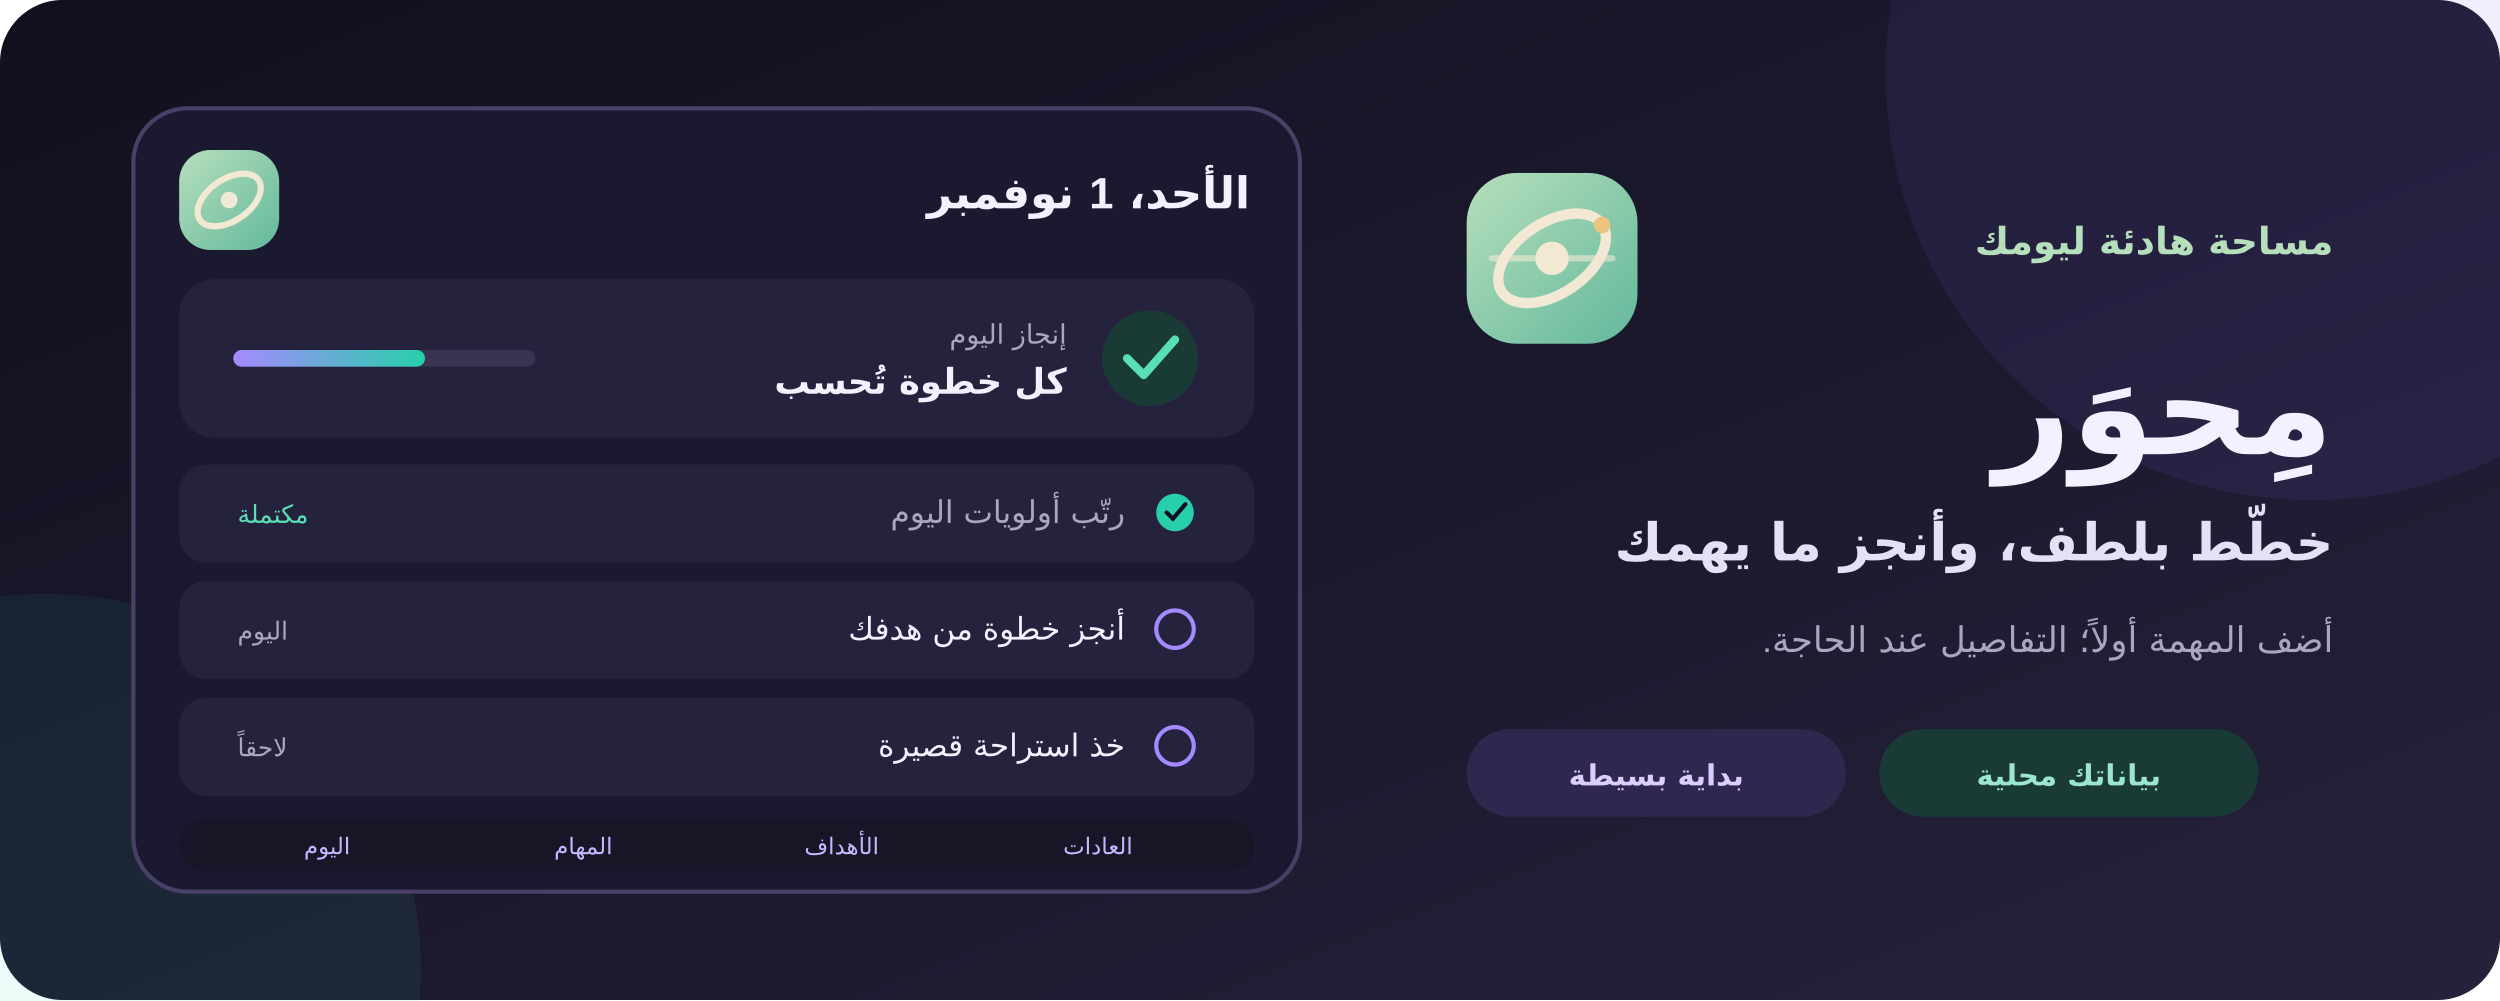
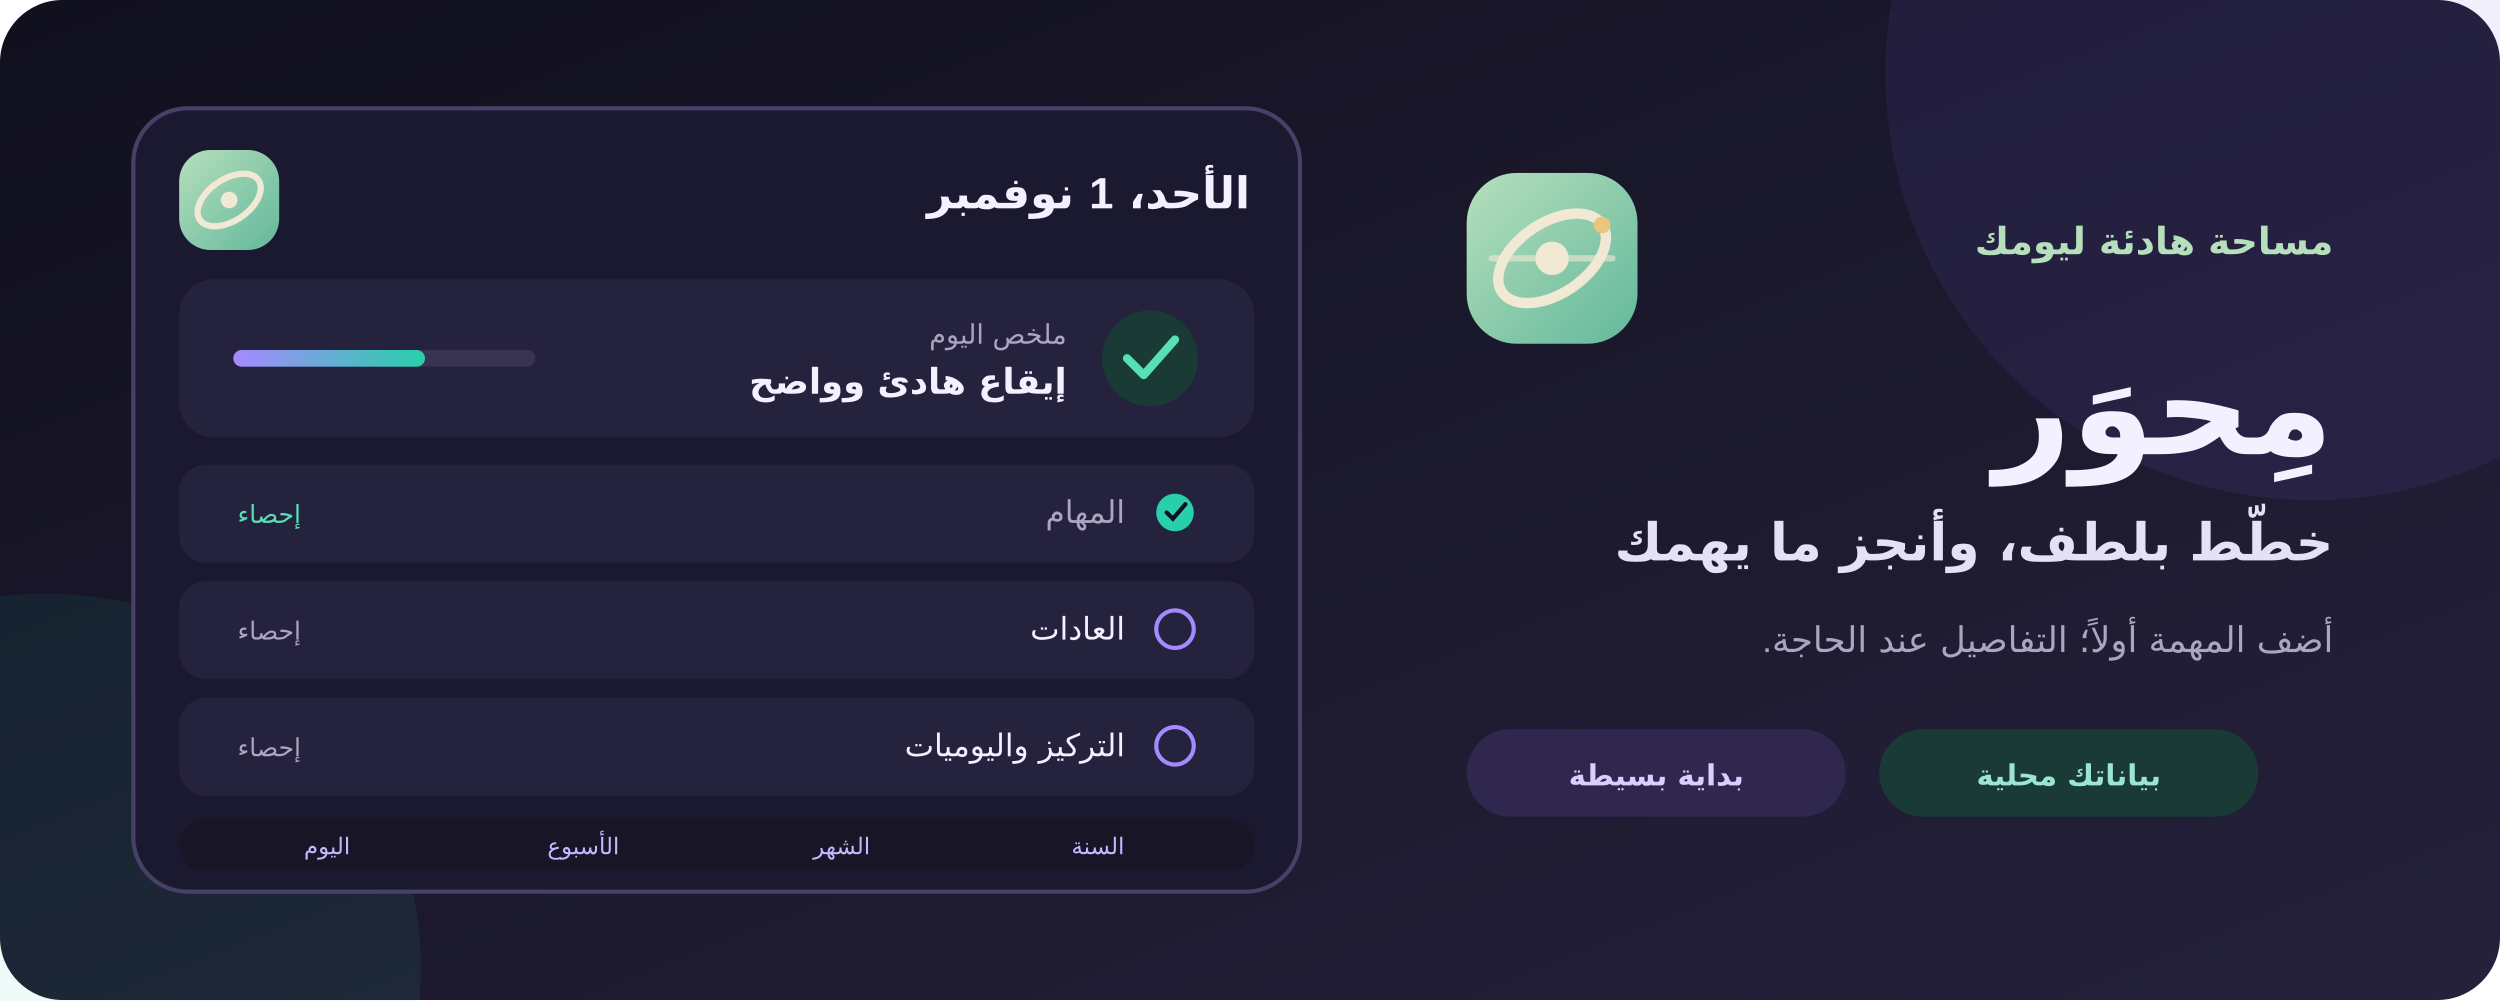
<svg xmlns="http://www.w3.org/2000/svg" viewBox="0 0 1200 480" role="img" aria-labelledby="title description">
  <defs>
    <linearGradient id="background" x1="0" y1="0" x2="1" y2="1">
      <stop stop-color="#11101e" />
      <stop offset="1" stop-color="#25213b" />
    </linearGradient>
    <linearGradient id="brand" x1="0" y1="0" x2="1" y2="1">
      <stop stop-color="#b6dfbc" />
      <stop offset="1" stop-color="#63b89c" />
    </linearGradient>
    <linearGradient id="progress" x1="0" y1="0" x2="1" y2="0">
      <stop stop-color="#a58aff" />
      <stop offset="1" stop-color="#27d0aa" />
    </linearGradient>
  </defs>
  <rect width="1200" height="480" rx="30" fill="url(#background)" />
  <circle cx="1110" cy="35" r="205" fill="#7658e8" opacity=".1" />
  <circle cx="22" cy="465" r="180" fill="#27d0aa" opacity=".08" />
  <g transform="translate(64 52)">
    <rect width="560" height="376" rx="26" fill="#1b1930" stroke="#484067" stroke-width="2" />
    <rect x="22" y="20" width="48" height="48" rx="15" fill="url(#brand)" />
    <ellipse cx="46" cy="44" rx="17" ry="10" transform="rotate(-34 46 44)" fill="none" stroke="#f1e9d4" stroke-width="3" />
    <circle cx="46" cy="44" r="4" fill="#f1e9d4" />
    <text x="536" y="48" text-anchor="start" direction="rtl" fill="#f3f0ff" font-family="Tahoma, Arial, sans-serif" font-size="21" font-weight="700">الأحد، 1 نوفمبر</text>
    <rect x="22" y="82" width="516" height="76" rx="17" fill="#25223d" />
    <circle cx="488" cy="120" r="23" fill="#193a35" />
    <path d="M477 120l8 8 15-17" fill="none" stroke="#58dfb3" stroke-width="4" stroke-linecap="round" stroke-linejoin="round" />
-     <text x="448" y="113" text-anchor="start" direction="rtl" fill="#aaa5c1" font-family="Tahoma, Arial, sans-serif" font-size="13">إنجاز اليوم</text>
-     <text x="448" y="137" text-anchor="start" direction="rtl" fill="#f3f0ff" font-family="Tahoma, Arial, sans-serif" font-size="17" font-weight="700">كل خطوة تُحسب</text>
+     <text x="448" y="113" text-anchor="start" direction="rtl" fill="#aaa5c1" font-family="Tahoma, Arial, sans-serif" font-size="13">ملخص اليوم</text>
+     <text x="448" y="137" text-anchor="start" direction="rtl" fill="#f3f0ff" font-family="Tahoma, Arial, sans-serif" font-size="17" font-weight="700">إيقاع هادئ وواضح</text>
    <rect x="48" y="116" width="145" height="8" rx="4" fill="#393451" />
    <rect x="48" y="116" width="92" height="8" rx="4" fill="url(#progress)" />
    <g font-family="Tahoma, Arial, sans-serif" font-size="15">
      <rect x="22" y="171" width="516" height="47" rx="13" fill="#25223d" />
      <circle cx="500" cy="194" r="9" fill="#27d0aa" />
      <path d="M496 194l3 3 6-7" fill="none" stroke="#11101e" stroke-width="2" stroke-linecap="round" />
-       <text x="476" y="199" text-anchor="start" direction="rtl" fill="#aaa5c1">رتّب أولويات اليوم</text>
-       <text x="50" y="199" fill="#58dfb3" font-size="12">مكتملة</text>
+       <text x="476" y="199" text-anchor="start" direction="rtl" fill="#aaa5c1">المهام</text>
+       <text x="50" y="199" fill="#58dfb3" font-size="12">إحصاء</text>
      <rect x="22" y="227" width="516" height="47" rx="13" fill="#25223d" />
      <circle cx="500" cy="250" r="9" fill="none" stroke="#a58aff" stroke-width="2" />
-       <text x="476" y="255" text-anchor="start" direction="rtl" fill="#f3f0ff">أنجز خطوة من هدفك</text>
-       <text x="50" y="255" fill="#aaa5c1" font-size="12">اليوم</text>
+       <text x="476" y="255" text-anchor="start" direction="rtl" fill="#f3f0ff">العادات</text>
+       <text x="50" y="255" fill="#aaa5c1" font-size="12">إحصاء</text>
      <rect x="22" y="283" width="516" height="47" rx="13" fill="#25223d" />
      <circle cx="500" cy="306" r="9" fill="none" stroke="#a58aff" stroke-width="2" />
-       <text x="476" y="311" text-anchor="start" direction="rtl" fill="#f3f0ff">خذ استراحة قصيرة</text>
-       <text x="50" y="311" fill="#aaa5c1" font-size="12">لاحقاً</text>
+       <text x="476" y="311" text-anchor="start" direction="rtl" fill="#f3f0ff">التركيز واليوميات</text>
+       <text x="50" y="311" fill="#aaa5c1" font-size="12">إحصاء</text>
    </g>
    <rect x="22" y="341" width="516" height="25" rx="12" fill="#171526" />
    <g fill="#c6b8ff" font-family="Tahoma, Arial, sans-serif" font-size="11" text-anchor="middle">
      <text x="93" y="358">اليوم</text>
-       <text x="216" y="358">المهام</text>
-       <text x="340" y="358">الأهداف</text>
-       <text x="463" y="358">العادات</text>
+       <text x="216" y="358">الأسبوع</text>
+       <text x="340" y="358">الشهر</text>
+       <text x="463" y="358">السنة</text>
    </g>
  </g>
  <g font-family="Tahoma, Arial, sans-serif" direction="rtl">
    <rect x="704" y="83" width="82" height="82" rx="24" fill="url(#brand)" />
    <ellipse cx="745" cy="124" rx="29" ry="17" transform="rotate(-34 745 124)" fill="none" stroke="#f1e9d4" stroke-width="5" />
    <path d="M716 124h58" stroke="#f1e9d4" stroke-opacity=".6" stroke-width="3" stroke-linecap="round" />
    <circle cx="745" cy="124" r="8" fill="#f1e9d4" />
    <circle cx="769" cy="108" r="4" fill="#ebc47e" />
    <text x="1120" y="122" text-anchor="start" fill="#b6dfbc" font-size="18" font-weight="700">مساحة هادئة ليومك</text>
    <text x="1120" y="218" text-anchor="start" fill="#f3f0ff" font-size="64" font-weight="800">مِحوَر</text>
    <text x="1120" y="269" text-anchor="start" fill="#e5e0f5" font-size="25" font-weight="700">خطّط بلطف، وأنجز ما يهمك</text>
    <text x="1120" y="313" text-anchor="start" fill="#aaa5c1" font-size="17">أضف المهمة أولاً؛ التفاصيل عند الحاجة.</text>
    <rect x="704" y="350" width="182" height="42" rx="21" fill="#30274f" />
    <text x="795" y="377" text-anchor="middle" fill="#d9ceff" font-size="14" font-weight="700">بداية بسيطة</text>
    <rect x="902" y="350" width="182" height="42" rx="21" fill="#193a35" />
    <text x="993" y="377" text-anchor="middle" fill="#9be5d2" font-size="14" font-weight="700">بياناتك محلية</text>
  </g>
</svg>
